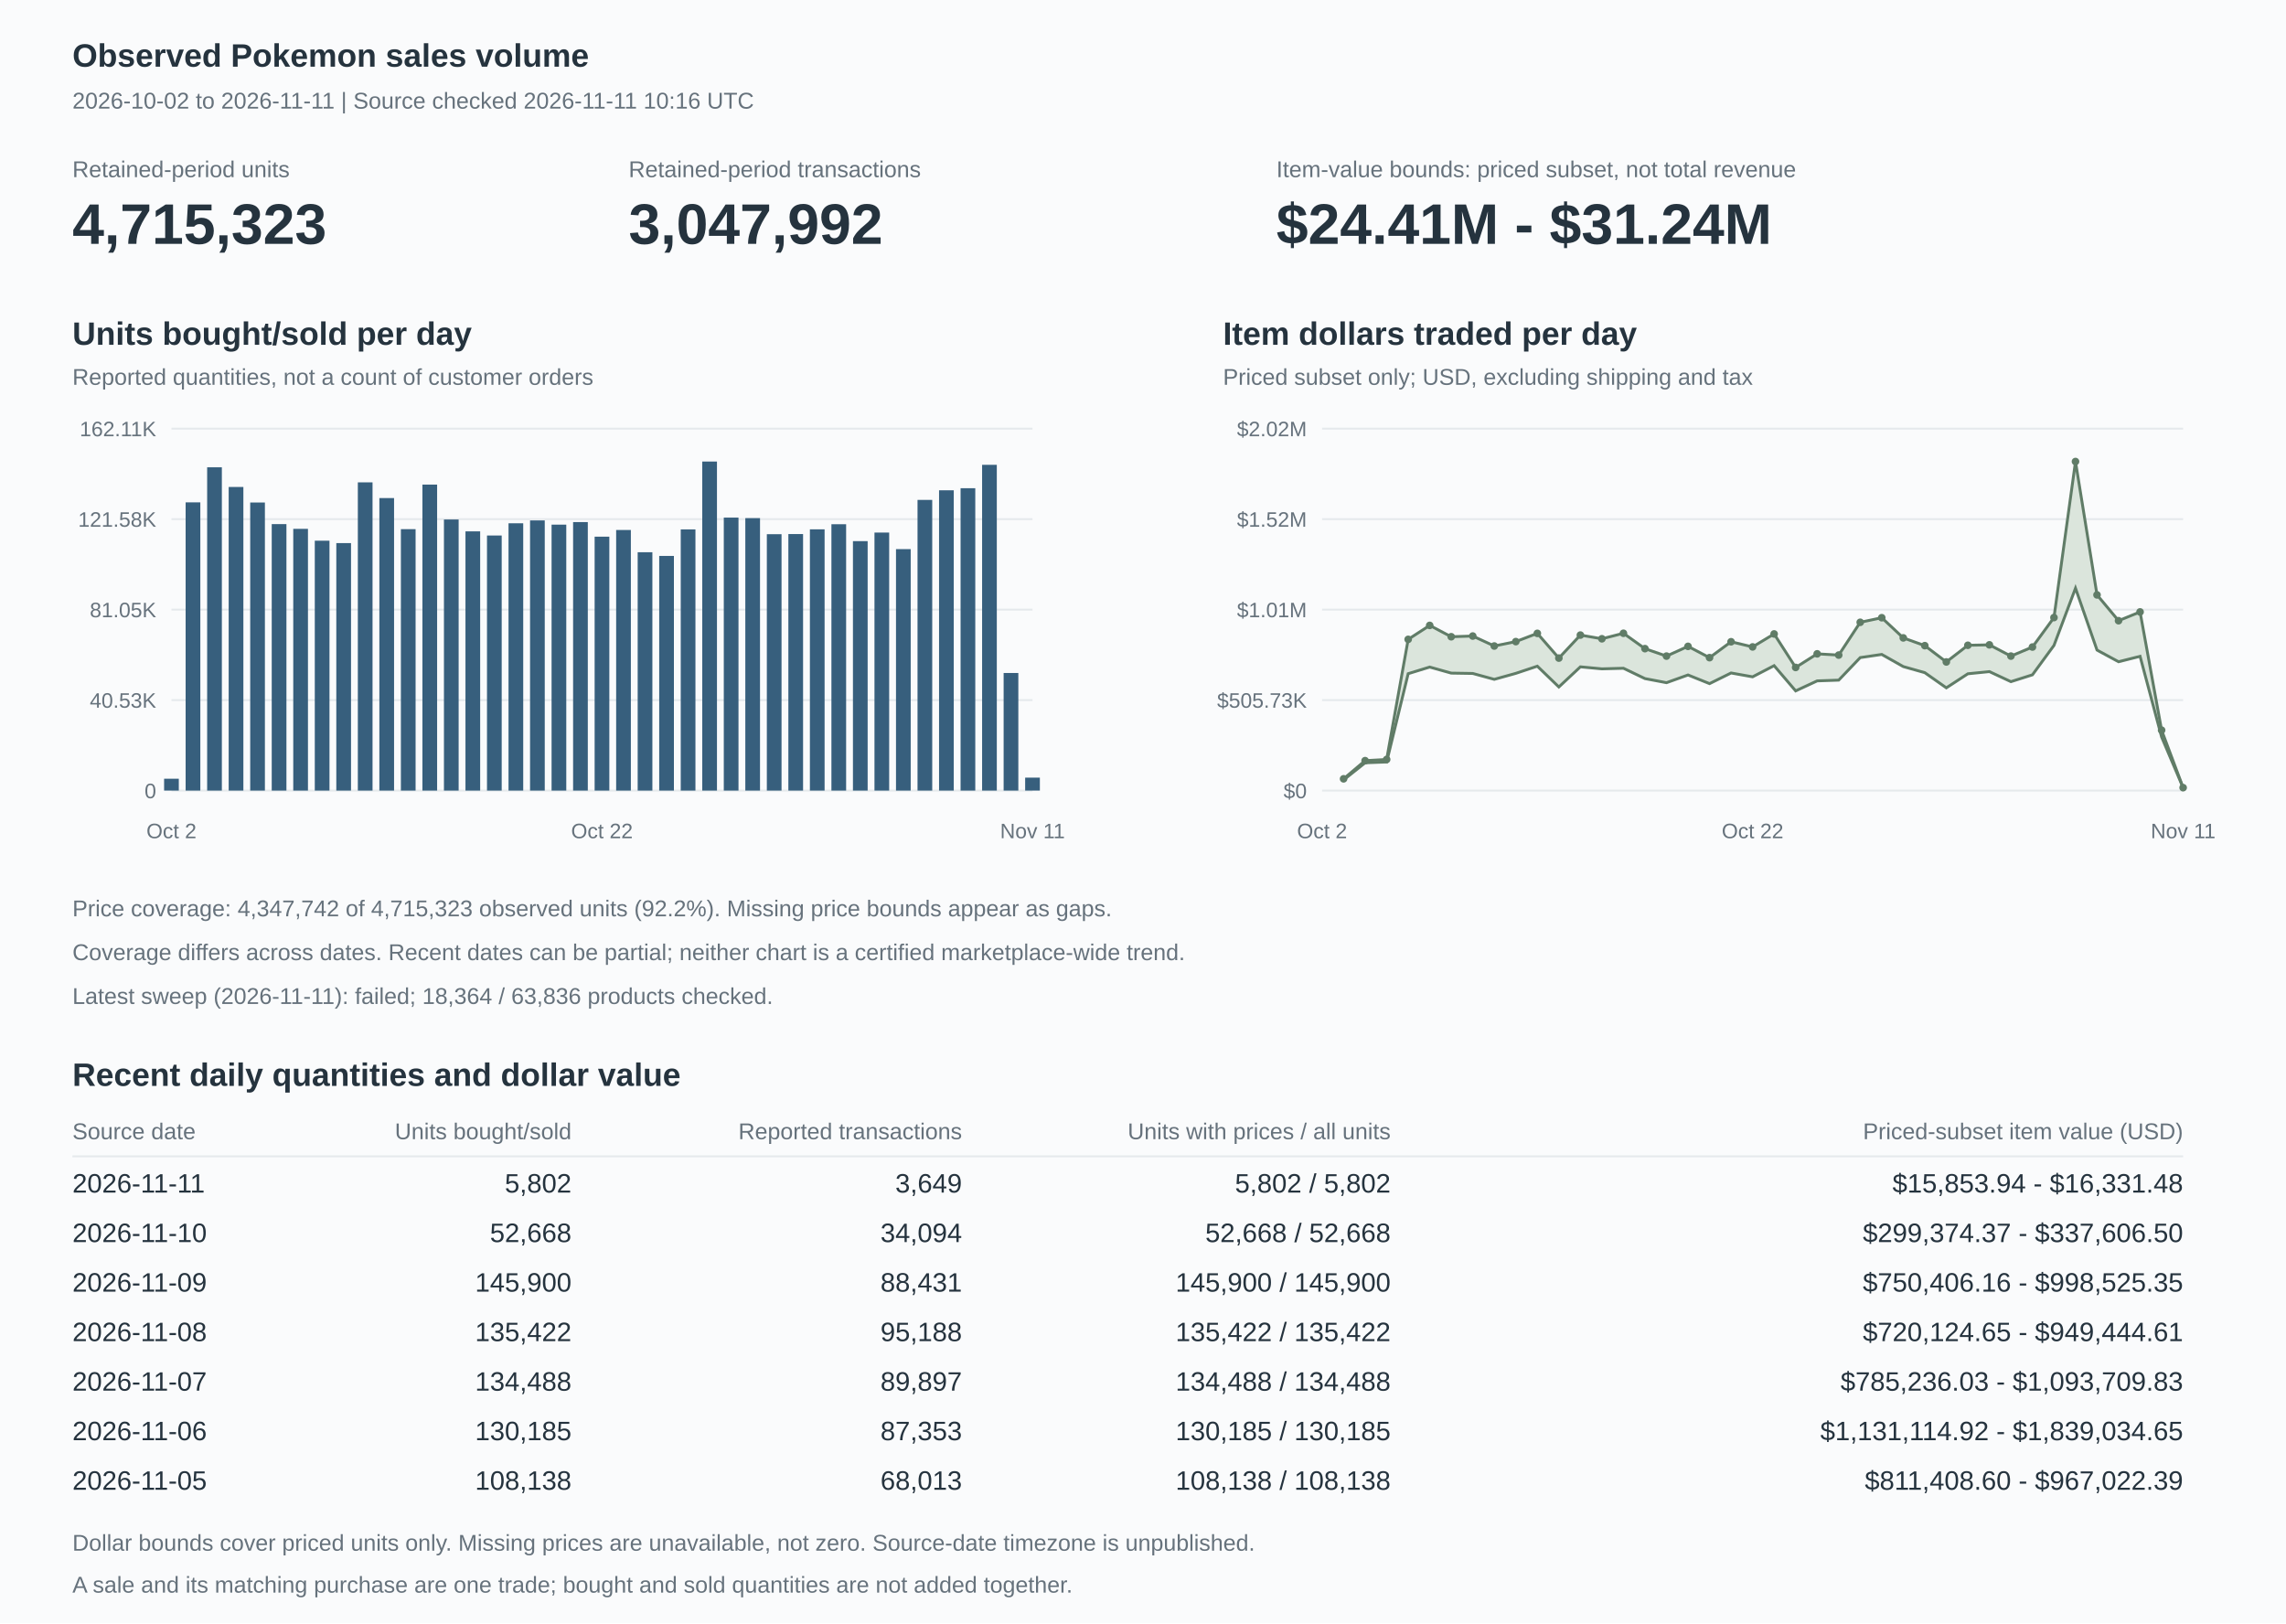
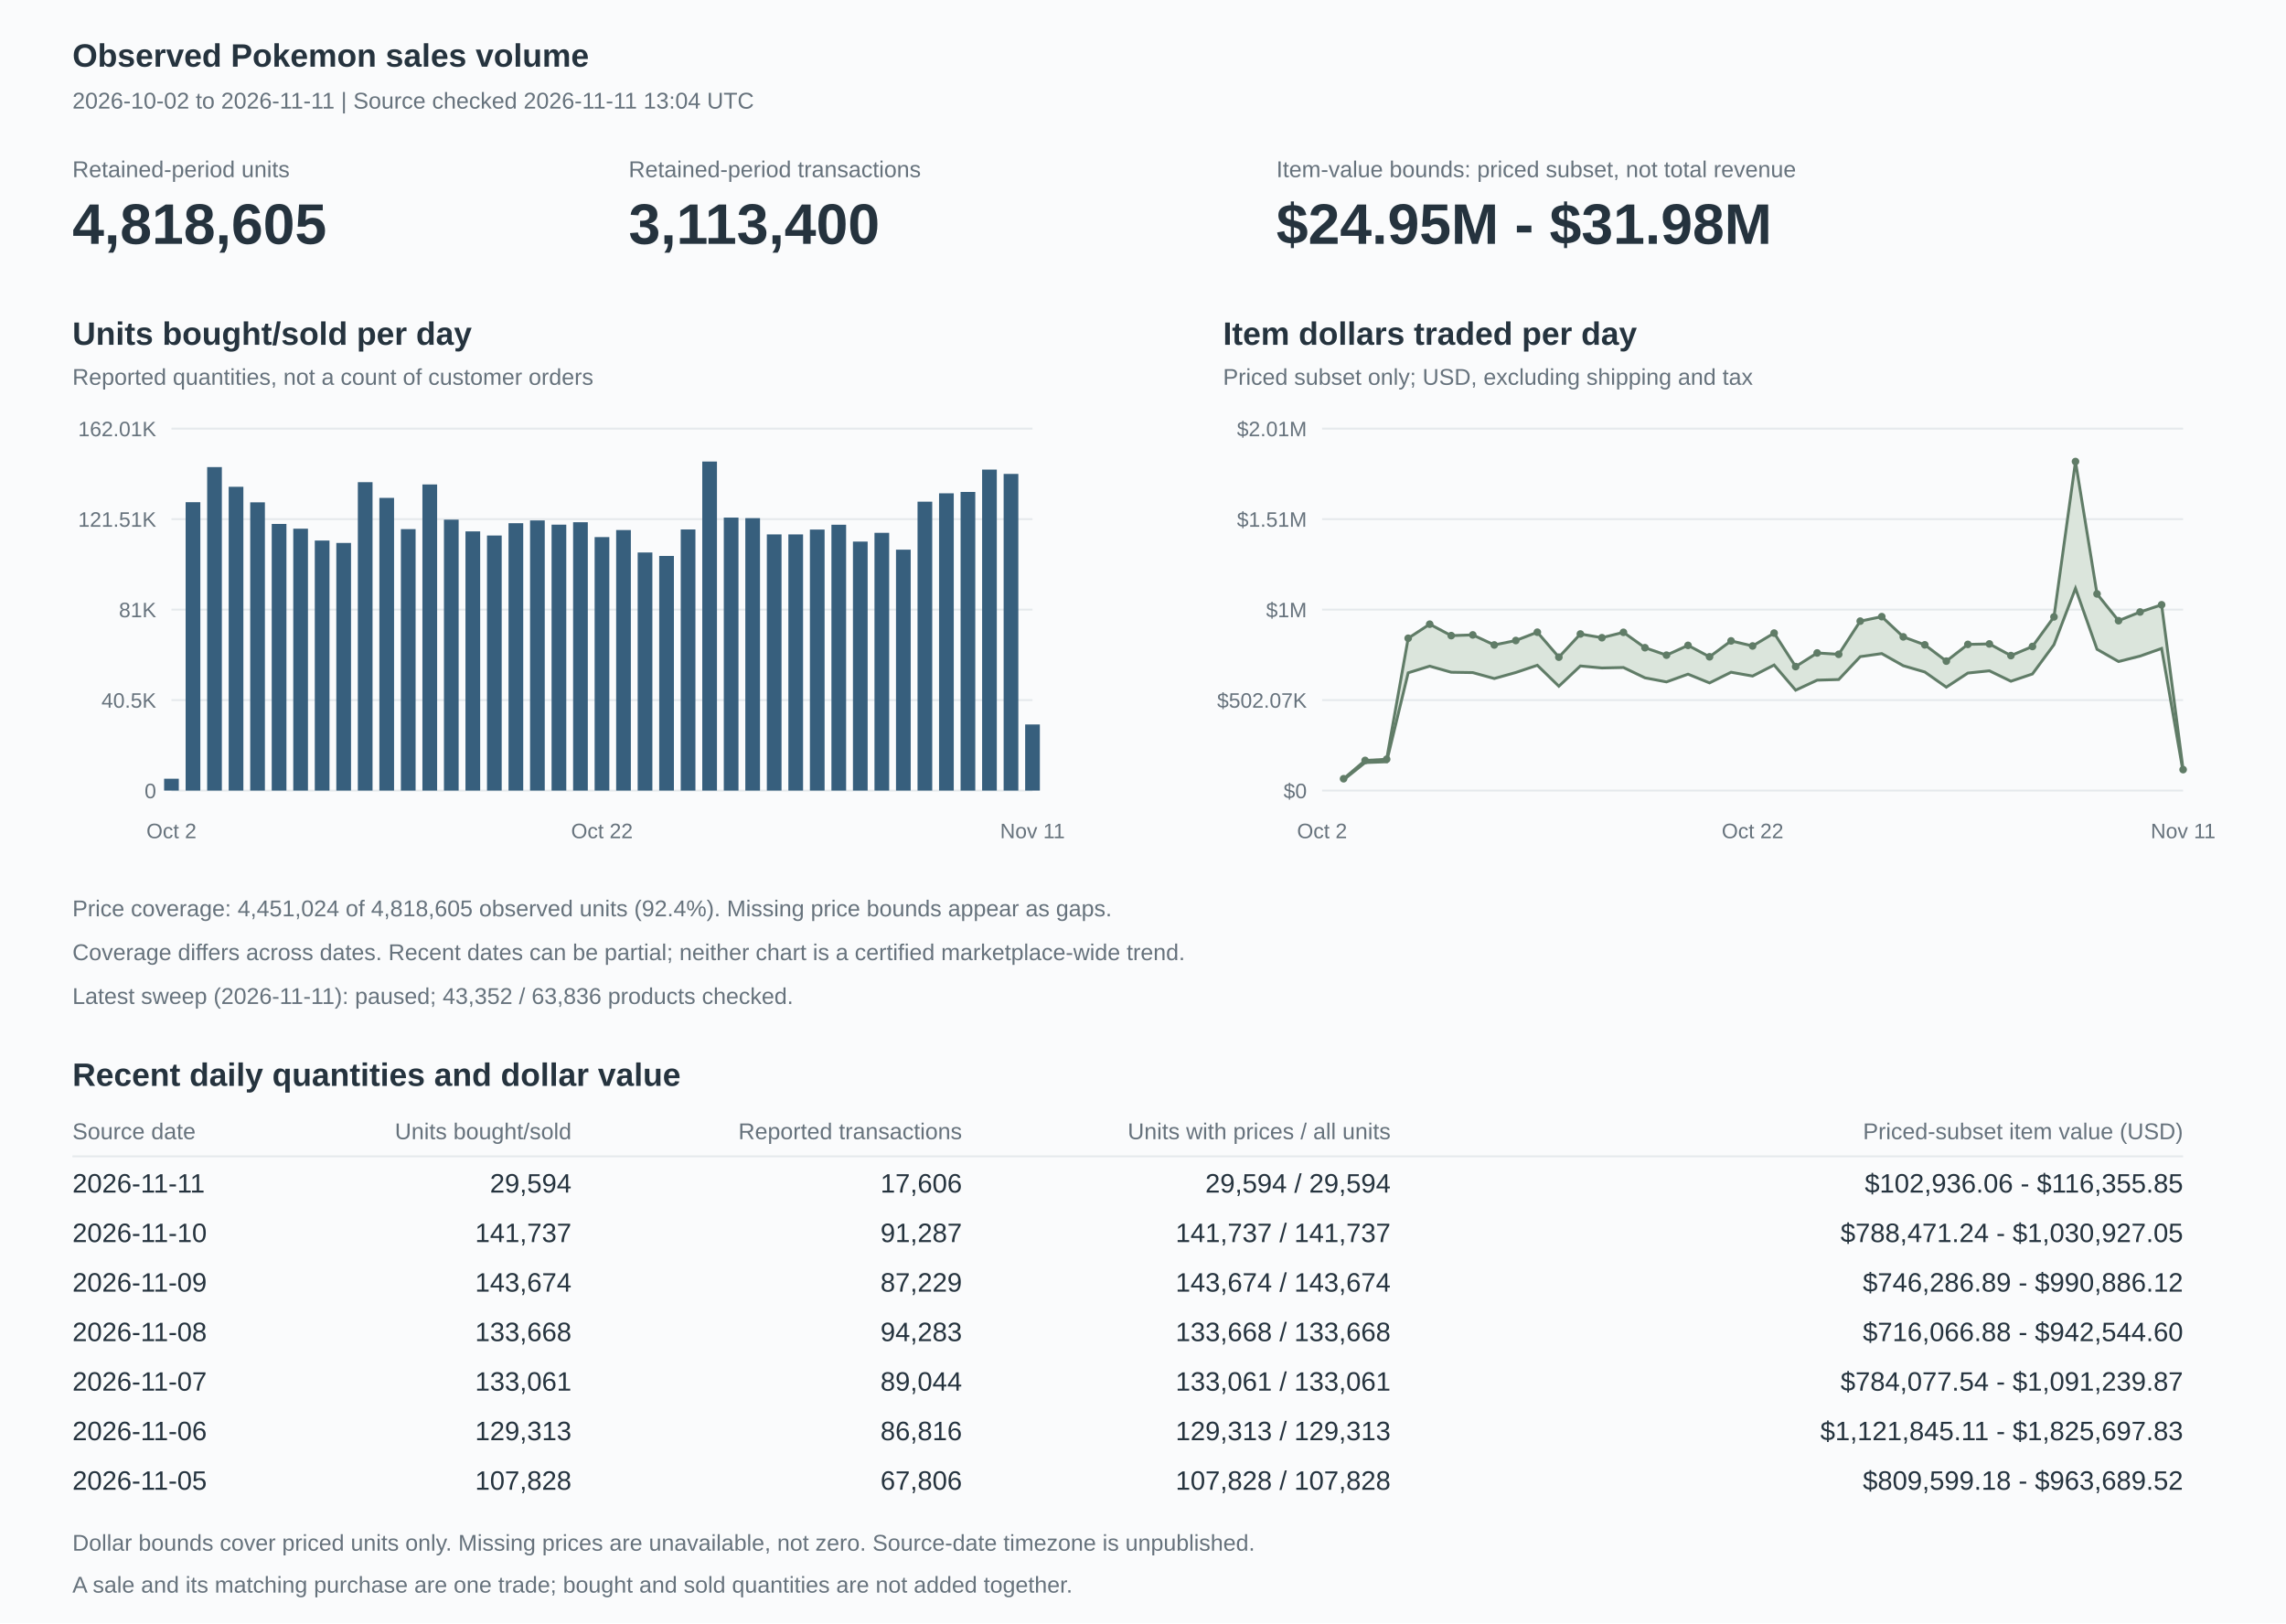
<svg xmlns="http://www.w3.org/2000/svg" width="1200" height="852" viewBox="0 0 1200 852" role="img" aria-labelledby="title description">
  <style>text{font-family:Arial,Helvetica,sans-serif;fill:#25333e;font-size:14px}.heading{font-size:17px;font-weight:600}.muted{fill:#66727c;font-size:12px}.axis{fill:#66727c;font-size:11px}.value{font-size:30px;font-weight:600}.grid{stroke:#e5e9ec;stroke-width:1}</style>
  <rect width="1200" height="852" fill="#fafbfc" />
  <text x="38" y="35" class="heading">Observed Pokemon sales volume</text>
-   <text x="38" y="57" class="muted">2026-10-02 to 2026-11-11 | Source checked 2026-11-11 10:16 UTC</text>
+   <text x="38" y="57" class="muted">2026-10-02 to 2026-11-11 | Source checked 2026-11-11 13:04 UTC</text>
  <text x="38" y="93" class="muted">Retained-period units</text>
-   <text x="38" y="128" class="value">4,715,323</text>
+   <text x="38" y="128" class="value">4,818,605</text>
  <text x="330" y="93" class="muted">Retained-period transactions</text>
-   <text x="330" y="128" class="value">3,047,992</text>
+   <text x="330" y="128" class="value">3,113,400</text>
  <text x="670" y="93" class="muted">Item-value bounds: priced subset, not total revenue</text>
-   <text x="670" y="128" class="value">$24.41M - $31.24M</text>
+   <text x="670" y="128" class="value">$24.95M - $31.98M</text>
  <text x="38" y="181" class="heading">Units bought/sold per day</text>
  <text x="38" y="202" class="muted">Reported quantities, not a count of customer orders</text>
  <path d="M90,415h452" class="grid" />
  <text x="82" y="419" text-anchor="end" class="axis">0</text>
  <path d="M90,367.5h452" class="grid" />
-   <text x="82" y="371.5" text-anchor="end" class="axis">40.53K</text>
+   <text x="82" y="371.5" text-anchor="end" class="axis">40.5K</text>
  <path d="M90,320h452" class="grid" />
-   <text x="82" y="324" text-anchor="end" class="axis">81.05K</text>
+   <text x="82" y="324" text-anchor="end" class="axis">81K</text>
  <path d="M90,272.5h452" class="grid" />
-   <text x="82" y="276.5" text-anchor="end" class="axis">121.58K</text>
+   <text x="82" y="276.5" text-anchor="end" class="axis">121.51K</text>
  <path d="M90,225h452" class="grid" />
-   <text x="82" y="229" text-anchor="end" class="axis">162.11K</text>
-   <rect x="86.141" y="408.774" width="7.717" height="6.226" fill="#375f7d" />
-   <rect x="97.441" y="263.705" width="7.717" height="151.295" fill="#375f7d" />
-   <rect x="108.741" y="245.291" width="7.717" height="169.709" fill="#375f7d" />
-   <rect x="120.041" y="255.626" width="7.717" height="159.374" fill="#375f7d" />
-   <rect x="131.341" y="263.781" width="7.717" height="151.219" fill="#375f7d" />
-   <rect x="142.641" y="275.117" width="7.717" height="139.883" fill="#375f7d" />
-   <rect x="153.941" y="277.606" width="7.717" height="137.394" fill="#375f7d" />
-   <rect x="165.241" y="283.824" width="7.717" height="131.176" fill="#375f7d" />
-   <rect x="176.541" y="285.086" width="7.717" height="129.914" fill="#375f7d" />
-   <rect x="187.841" y="253.203" width="7.717" height="161.797" fill="#375f7d" />
-   <rect x="199.141" y="261.45" width="7.717" height="153.55" fill="#375f7d" />
-   <rect x="210.441" y="277.77" width="7.717" height="137.23" fill="#375f7d" />
-   <rect x="221.741" y="254.371" width="7.717" height="160.629" fill="#375f7d" />
-   <rect x="233.041" y="272.697" width="7.717" height="142.303" fill="#375f7d" />
-   <rect x="244.341" y="278.925" width="7.717" height="136.075" fill="#375f7d" />
-   <rect x="255.641" y="281.102" width="7.717" height="133.898" fill="#375f7d" />
-   <rect x="266.941" y="274.684" width="7.717" height="140.316" fill="#375f7d" />
-   <rect x="278.241" y="273.184" width="7.717" height="141.816" fill="#375f7d" />
-   <rect x="289.541" y="275.399" width="7.717" height="139.601" fill="#375f7d" />
-   <rect x="300.841" y="274.053" width="7.717" height="140.947" fill="#375f7d" />
-   <rect x="312.141" y="281.714" width="7.717" height="133.286" fill="#375f7d" />
-   <rect x="323.441" y="278.205" width="7.717" height="136.795" fill="#375f7d" />
-   <rect x="334.741" y="289.88" width="7.717" height="125.12" fill="#375f7d" />
-   <rect x="346.041" y="291.82" width="7.717" height="123.18" fill="#375f7d" />
-   <rect x="357.341" y="277.901" width="7.717" height="137.099" fill="#375f7d" />
+   <text x="82" y="229" text-anchor="end" class="axis">162.01K</text>
+   <rect x="86.141" y="408.77" width="7.717" height="6.23" fill="#375f7d" />
+   <rect x="97.441" y="263.613" width="7.717" height="151.387" fill="#375f7d" />
+   <rect x="108.741" y="245.187" width="7.717" height="169.813" fill="#375f7d" />
+   <rect x="120.041" y="255.529" width="7.717" height="159.471" fill="#375f7d" />
+   <rect x="131.341" y="263.689" width="7.717" height="151.311" fill="#375f7d" />
+   <rect x="142.641" y="275.031" width="7.717" height="139.969" fill="#375f7d" />
+   <rect x="153.941" y="277.522" width="7.717" height="137.478" fill="#375f7d" />
+   <rect x="165.241" y="283.744" width="7.717" height="131.256" fill="#375f7d" />
+   <rect x="176.541" y="285.007" width="7.717" height="129.993" fill="#375f7d" />
+   <rect x="187.841" y="253.105" width="7.717" height="161.895" fill="#375f7d" />
+   <rect x="199.141" y="261.356" width="7.717" height="153.644" fill="#375f7d" />
+   <rect x="210.441" y="277.753" width="7.717" height="137.247" fill="#375f7d" />
+   <rect x="221.741" y="254.302" width="7.717" height="160.698" fill="#375f7d" />
+   <rect x="233.041" y="272.773" width="7.717" height="142.227" fill="#375f7d" />
+   <rect x="244.341" y="278.94" width="7.717" height="136.06" fill="#375f7d" />
+   <rect x="255.641" y="281.11" width="7.717" height="133.89" fill="#375f7d" />
+   <rect x="266.941" y="274.641" width="7.717" height="140.359" fill="#375f7d" />
+   <rect x="278.241" y="273.183" width="7.717" height="141.817" fill="#375f7d" />
+   <rect x="289.541" y="275.41" width="7.717" height="139.59" fill="#375f7d" />
+   <rect x="300.841" y="274.129" width="7.717" height="140.871" fill="#375f7d" />
+   <rect x="312.141" y="281.936" width="7.717" height="133.064" fill="#375f7d" />
+   <rect x="323.441" y="278.239" width="7.717" height="136.761" fill="#375f7d" />
+   <rect x="334.741" y="290.013" width="7.717" height="124.987" fill="#375f7d" />
+   <rect x="346.041" y="291.827" width="7.717" height="123.173" fill="#375f7d" />
+   <rect x="357.341" y="277.931" width="7.717" height="137.069" fill="#375f7d" />
  <rect x="368.641" y="242.273" width="7.717" height="172.727" fill="#375f7d" />
  <rect x="379.941" y="271.699" width="7.717" height="143.301" fill="#375f7d" />
-   <rect x="391.241" y="271.974" width="7.717" height="143.026" fill="#375f7d" />
-   <rect x="402.541" y="280.414" width="7.717" height="134.586" fill="#375f7d" />
-   <rect x="413.841" y="280.338" width="7.717" height="134.662" fill="#375f7d" />
-   <rect x="425.141" y="277.859" width="7.717" height="137.141" fill="#375f7d" />
-   <rect x="436.441" y="275.18" width="7.717" height="139.82" fill="#375f7d" />
-   <rect x="447.741" y="284.056" width="7.717" height="130.944" fill="#375f7d" />
-   <rect x="459.041" y="279.555" width="7.717" height="135.445" fill="#375f7d" />
-   <rect x="470.341" y="288.254" width="7.717" height="126.746" fill="#375f7d" />
-   <rect x="481.641" y="262.414" width="7.717" height="152.586" fill="#375f7d" />
-   <rect x="492.941" y="257.37" width="7.717" height="157.63" fill="#375f7d" />
-   <rect x="504.241" y="256.275" width="7.717" height="158.725" fill="#375f7d" />
-   <rect x="515.541" y="243.995" width="7.717" height="171.005" fill="#375f7d" />
-   <rect x="526.841" y="353.269" width="7.717" height="61.731" fill="#375f7d" />
-   <rect x="538.141" y="408.2" width="7.717" height="6.8" fill="#375f7d" />
+   <rect x="391.241" y="271.984" width="7.717" height="143.016" fill="#375f7d" />
+   <rect x="402.541" y="280.52" width="7.717" height="134.48" fill="#375f7d" />
+   <rect x="413.841" y="280.526" width="7.717" height="134.474" fill="#375f7d" />
+   <rect x="425.141" y="277.985" width="7.717" height="137.015" fill="#375f7d" />
+   <rect x="436.441" y="275.452" width="7.717" height="139.548" fill="#375f7d" />
+   <rect x="447.741" y="284.289" width="7.717" height="130.711" fill="#375f7d" />
+   <rect x="459.041" y="279.691" width="7.717" height="135.309" fill="#375f7d" />
+   <rect x="470.341" y="288.54" width="7.717" height="126.46" fill="#375f7d" />
+   <rect x="481.641" y="263.343" width="7.717" height="151.657" fill="#375f7d" />
+   <rect x="492.941" y="258.947" width="7.717" height="156.053" fill="#375f7d" />
+   <rect x="504.241" y="258.236" width="7.717" height="156.764" fill="#375f7d" />
+   <rect x="515.541" y="246.501" width="7.717" height="168.499" fill="#375f7d" />
+   <rect x="526.841" y="248.772" width="7.717" height="166.228" fill="#375f7d" />
+   <rect x="538.141" y="380.292" width="7.717" height="34.708" fill="#375f7d" />
  <text x="90" y="440" text-anchor="middle" class="axis">Oct 2</text>
  <text x="316" y="440" text-anchor="middle" class="axis">Oct 22</text>
  <text x="542" y="440" text-anchor="middle" class="axis">Nov 11</text>
  <text x="642" y="181" class="heading">Item dollars traded per day</text>
  <text x="642" y="202" class="muted">Priced subset only; USD, excluding shipping and tax</text>
  <path d="M694,415h452" class="grid" />
  <text x="686" y="419" text-anchor="end" class="axis">$0</text>
  <path d="M694,367.5h452" class="grid" />
-   <text x="686" y="371.5" text-anchor="end" class="axis">$505.73K</text>
+   <text x="686" y="371.5" text-anchor="end" class="axis">$502.07K</text>
  <path d="M694,320h452" class="grid" />
-   <text x="686" y="324" text-anchor="end" class="axis">$1.01M</text>
+   <text x="686" y="324" text-anchor="end" class="axis">$1M</text>
  <path d="M694,272.5h452" class="grid" />
-   <text x="686" y="276.5" text-anchor="end" class="axis">$1.52M</text>
+   <text x="686" y="276.5" text-anchor="end" class="axis">$1.51M</text>
  <path d="M694,225h452" class="grid" />
-   <text x="686" y="229" text-anchor="end" class="axis">$2.02M</text>
-   <polygon points="705.3,408.821 716.6,399.291 727.9,398.665 739.2,335.621 750.5,328.291 761.8,334.245 773.1,333.875 784.4,339.107 795.7,336.8 807,332.468 818.3,345.451 829.6,333.373 840.9,335.315 852.2,332.423 863.5,340.492 874.8,344.403 886.1,339.291 897.4,345.224 908.7,336.876 920,339.582 931.3,332.776 942.6,350.358 953.9,343.218 965.2,343.867 976.5,326.664 987.8,324.26 999.1,334.845 1010.4,338.919 1021.7,347.47 1033,338.728 1044.3,338.495 1055.6,344.4 1066.9,339.648 1078.2,324.175 1089.5,242.273 1100.8,312.276 1112.1,325.826 1123.4,321.216 1134.7,383.291 1146,413.466 1146,413.511 1134.7,386.882 1123.4,344.52 1112.1,347.364 1100.8,341.248 1089.5,308.763 1078.2,338.79 1066.9,354.229 1055.6,357.817 1044.3,352.542 1033,353.683 1021.7,361.06 1010.4,353.101 999.1,349.901 987.8,343.528 976.5,345.183 965.2,357.02 953.9,357.415 942.6,362.663 931.3,349.422 920,355.28 908.7,353.261 897.4,358.851 886.1,354.308 874.8,358.357 863.5,356.208 852.2,350.785 840.9,351.096 829.6,350.037 818.3,360.611 807,349.695 795.7,353.461 784.4,356.602 773.1,353.514 761.8,353.335 750.5,350.152 739.2,353.629 727.9,399.987 716.6,400.409 705.3,409.395" fill="#dbe5dc" />
-   <polyline points="705.3,409.395 716.6,400.409 727.9,399.987 739.2,353.629 750.5,350.152 761.8,353.335 773.1,353.514 784.4,356.602 795.7,353.461 807,349.695 818.3,360.611 829.6,350.037 840.9,351.096 852.2,350.785 863.5,356.208 874.8,358.357 886.1,354.308 897.4,358.851 908.7,353.261 920,355.28 931.3,349.422 942.6,362.663 953.9,357.415 965.2,357.02 976.5,345.183 987.8,343.528 999.1,349.901 1010.4,353.101 1021.7,361.06 1033,353.683 1044.3,352.542 1055.6,357.817 1066.9,354.229 1078.2,338.79 1089.5,308.763 1100.8,341.248 1112.1,347.364 1123.4,344.52 1134.7,386.882 1146,413.511" fill="none" stroke="#607c67" stroke-width="1.5" />
-   <polyline points="705.3,408.821 716.6,399.291 727.9,398.665 739.2,335.621 750.5,328.291 761.8,334.245 773.1,333.875 784.4,339.107 795.7,336.8 807,332.468 818.3,345.451 829.6,333.373 840.9,335.315 852.2,332.423 863.5,340.492 874.8,344.403 886.1,339.291 897.4,345.224 908.7,336.876 920,339.582 931.3,332.776 942.6,350.358 953.9,343.218 965.2,343.867 976.5,326.664 987.8,324.26 999.1,334.845 1010.4,338.919 1021.7,347.47 1033,338.728 1044.3,338.495 1055.6,344.4 1066.9,339.648 1078.2,324.175 1089.5,242.273 1100.8,312.276 1112.1,325.826 1123.4,321.216 1134.7,383.291 1146,413.466" fill="none" stroke="#607c67" stroke-width="1.5" />
-   <circle cx="705.3" cy="408.821" r="2" fill="#607c67" />
-   <circle cx="716.6" cy="399.291" r="2" fill="#607c67" />
-   <circle cx="727.9" cy="398.665" r="2" fill="#607c67" />
-   <circle cx="739.2" cy="335.621" r="2" fill="#607c67" />
-   <circle cx="750.5" cy="328.291" r="2" fill="#607c67" />
-   <circle cx="761.8" cy="334.245" r="2" fill="#607c67" />
-   <circle cx="773.1" cy="333.875" r="2" fill="#607c67" />
-   <circle cx="784.4" cy="339.107" r="2" fill="#607c67" />
-   <circle cx="795.7" cy="336.8" r="2" fill="#607c67" />
-   <circle cx="807" cy="332.468" r="2" fill="#607c67" />
-   <circle cx="818.3" cy="345.451" r="2" fill="#607c67" />
-   <circle cx="829.6" cy="333.373" r="2" fill="#607c67" />
-   <circle cx="840.9" cy="335.315" r="2" fill="#607c67" />
-   <circle cx="852.2" cy="332.423" r="2" fill="#607c67" />
-   <circle cx="863.5" cy="340.492" r="2" fill="#607c67" />
-   <circle cx="874.8" cy="344.403" r="2" fill="#607c67" />
-   <circle cx="886.1" cy="339.291" r="2" fill="#607c67" />
-   <circle cx="897.4" cy="345.224" r="2" fill="#607c67" />
-   <circle cx="908.7" cy="336.876" r="2" fill="#607c67" />
-   <circle cx="920" cy="339.582" r="2" fill="#607c67" />
-   <circle cx="931.3" cy="332.776" r="2" fill="#607c67" />
-   <circle cx="942.6" cy="350.358" r="2" fill="#607c67" />
-   <circle cx="953.9" cy="343.218" r="2" fill="#607c67" />
-   <circle cx="965.2" cy="343.867" r="2" fill="#607c67" />
-   <circle cx="976.5" cy="326.664" r="2" fill="#607c67" />
-   <circle cx="987.8" cy="324.26" r="2" fill="#607c67" />
-   <circle cx="999.1" cy="334.845" r="2" fill="#607c67" />
-   <circle cx="1010.4" cy="338.919" r="2" fill="#607c67" />
-   <circle cx="1021.7" cy="347.47" r="2" fill="#607c67" />
-   <circle cx="1033" cy="338.728" r="2" fill="#607c67" />
-   <circle cx="1044.3" cy="338.495" r="2" fill="#607c67" />
-   <circle cx="1055.6" cy="344.4" r="2" fill="#607c67" />
-   <circle cx="1066.9" cy="339.648" r="2" fill="#607c67" />
-   <circle cx="1078.2" cy="324.175" r="2" fill="#607c67" />
+   <text x="686" y="229" text-anchor="end" class="axis">$2.01M</text>
+   <polygon points="705.3,408.776 716.6,399.177 727.9,398.545 739.2,335.041 750.5,327.658 761.8,333.656 773.1,333.283 784.4,338.553 795.7,336.229 807,331.865 818.3,344.966 829.6,332.8 840.9,334.753 852.2,331.927 863.5,339.995 874.8,343.907 886.1,338.77 897.4,344.775 908.7,336.425 920,339.088 931.3,332.332 942.6,349.907 953.9,342.752 965.2,343.461 976.5,326.056 987.8,323.698 999.1,334.305 1010.4,338.494 1021.7,347.042 1033,338.26 1044.3,338.01 1055.6,344.144 1066.9,339.356 1078.2,323.826 1089.5,242.273 1100.8,311.759 1112.1,325.827 1123.4,321.253 1134.7,317.465 1146,403.992 1146,405.261 1134.7,340.404 1123.4,344.395 1112.1,347.254 1100.8,340.819 1089.5,308.863 1078.2,338.405 1066.9,353.785 1055.6,357.597 1044.3,352.123 1033,353.305 1021.7,360.707 1010.4,352.747 999.1,349.455 987.8,343.082 976.5,344.693 965.2,356.699 953.9,357.033 942.6,362.293 931.3,349.081 920,354.88 908.7,352.875 897.4,358.479 886.1,353.885 874.8,357.95 863.5,355.808 852.2,350.388 840.9,350.641 829.6,349.576 818.3,360.223 807,349.218 795.7,353.012 784.4,356.176 773.1,353.065 761.8,352.884 750.5,349.678 739.2,353.18 727.9,399.878 716.6,400.302 705.3,409.354" fill="#dbe5dc" />
+   <polyline points="705.3,409.354 716.6,400.302 727.9,399.878 739.2,353.18 750.5,349.678 761.8,352.884 773.1,353.065 784.4,356.176 795.7,353.012 807,349.218 818.3,360.223 829.6,349.576 840.9,350.641 852.2,350.388 863.5,355.808 874.8,357.95 886.1,353.885 897.4,358.479 908.7,352.875 920,354.88 931.3,349.081 942.6,362.293 953.9,357.033 965.2,356.699 976.5,344.693 987.8,343.082 999.1,349.455 1010.4,352.747 1021.7,360.707 1033,353.305 1044.3,352.123 1055.6,357.597 1066.9,353.785 1078.2,338.405 1089.5,308.863 1100.8,340.819 1112.1,347.254 1123.4,344.395 1134.7,340.404 1146,405.261" fill="none" stroke="#607c67" stroke-width="1.5" />
+   <polyline points="705.3,408.776 716.6,399.177 727.9,398.545 739.2,335.041 750.5,327.658 761.8,333.656 773.1,333.283 784.4,338.553 795.7,336.229 807,331.865 818.3,344.966 829.6,332.8 840.9,334.753 852.2,331.927 863.5,339.995 874.8,343.907 886.1,338.77 897.4,344.775 908.7,336.425 920,339.088 931.3,332.332 942.6,349.907 953.9,342.752 965.2,343.461 976.5,326.056 987.8,323.698 999.1,334.305 1010.4,338.494 1021.7,347.042 1033,338.26 1044.3,338.01 1055.6,344.144 1066.9,339.356 1078.2,323.826 1089.5,242.273 1100.8,311.759 1112.1,325.827 1123.4,321.253 1134.7,317.465 1146,403.992" fill="none" stroke="#607c67" stroke-width="1.5" />
+   <circle cx="705.3" cy="408.776" r="2" fill="#607c67" />
+   <circle cx="716.6" cy="399.177" r="2" fill="#607c67" />
+   <circle cx="727.9" cy="398.545" r="2" fill="#607c67" />
+   <circle cx="739.2" cy="335.041" r="2" fill="#607c67" />
+   <circle cx="750.5" cy="327.658" r="2" fill="#607c67" />
+   <circle cx="761.8" cy="333.656" r="2" fill="#607c67" />
+   <circle cx="773.1" cy="333.283" r="2" fill="#607c67" />
+   <circle cx="784.4" cy="338.553" r="2" fill="#607c67" />
+   <circle cx="795.7" cy="336.229" r="2" fill="#607c67" />
+   <circle cx="807" cy="331.865" r="2" fill="#607c67" />
+   <circle cx="818.3" cy="344.966" r="2" fill="#607c67" />
+   <circle cx="829.6" cy="332.8" r="2" fill="#607c67" />
+   <circle cx="840.9" cy="334.753" r="2" fill="#607c67" />
+   <circle cx="852.2" cy="331.927" r="2" fill="#607c67" />
+   <circle cx="863.5" cy="339.995" r="2" fill="#607c67" />
+   <circle cx="874.8" cy="343.907" r="2" fill="#607c67" />
+   <circle cx="886.1" cy="338.77" r="2" fill="#607c67" />
+   <circle cx="897.4" cy="344.775" r="2" fill="#607c67" />
+   <circle cx="908.7" cy="336.425" r="2" fill="#607c67" />
+   <circle cx="920" cy="339.088" r="2" fill="#607c67" />
+   <circle cx="931.3" cy="332.332" r="2" fill="#607c67" />
+   <circle cx="942.6" cy="349.907" r="2" fill="#607c67" />
+   <circle cx="953.9" cy="342.752" r="2" fill="#607c67" />
+   <circle cx="965.2" cy="343.461" r="2" fill="#607c67" />
+   <circle cx="976.5" cy="326.056" r="2" fill="#607c67" />
+   <circle cx="987.8" cy="323.698" r="2" fill="#607c67" />
+   <circle cx="999.1" cy="334.305" r="2" fill="#607c67" />
+   <circle cx="1010.4" cy="338.494" r="2" fill="#607c67" />
+   <circle cx="1021.7" cy="347.042" r="2" fill="#607c67" />
+   <circle cx="1033" cy="338.26" r="2" fill="#607c67" />
+   <circle cx="1044.3" cy="338.01" r="2" fill="#607c67" />
+   <circle cx="1055.6" cy="344.144" r="2" fill="#607c67" />
+   <circle cx="1066.9" cy="339.356" r="2" fill="#607c67" />
+   <circle cx="1078.2" cy="323.826" r="2" fill="#607c67" />
  <circle cx="1089.5" cy="242.273" r="2" fill="#607c67" />
-   <circle cx="1100.8" cy="312.276" r="2" fill="#607c67" />
-   <circle cx="1112.1" cy="325.826" r="2" fill="#607c67" />
-   <circle cx="1123.4" cy="321.216" r="2" fill="#607c67" />
-   <circle cx="1134.7" cy="383.291" r="2" fill="#607c67" />
-   <circle cx="1146" cy="413.466" r="2" fill="#607c67" />
+   <circle cx="1100.8" cy="311.759" r="2" fill="#607c67" />
+   <circle cx="1112.1" cy="325.827" r="2" fill="#607c67" />
+   <circle cx="1123.4" cy="321.253" r="2" fill="#607c67" />
+   <circle cx="1134.7" cy="317.465" r="2" fill="#607c67" />
+   <circle cx="1146" cy="403.992" r="2" fill="#607c67" />
  <text x="694" y="440" text-anchor="middle" class="axis">Oct 2</text>
  <text x="920" y="440" text-anchor="middle" class="axis">Oct 22</text>
  <text x="1146" y="440" text-anchor="middle" class="axis">Nov 11</text>
-   <text x="38" y="481" class="muted">Price coverage: 4,347,742 of 4,715,323 observed units (92.2%). Missing price bounds appear as gaps.</text>
+   <text x="38" y="481" class="muted">Price coverage: 4,451,024 of 4,818,605 observed units (92.4%). Missing price bounds appear as gaps.</text>
  <text x="38" y="504" class="muted">Coverage differs across dates. Recent dates can be partial; neither chart is a certified marketplace-wide trend.</text>
-   <text x="38" y="527" class="muted">Latest sweep (2026-11-11): failed; 18,364 / 63,836 products checked.</text>
+   <text x="38" y="527" class="muted">Latest sweep (2026-11-11): paused; 43,352 / 63,836 products checked.</text>
  <text x="38" y="570" class="heading">Recent daily quantities and dollar value</text>
  <text x="38" y="598" class="muted">Source date</text>
  <text x="300" y="598" text-anchor="end" class="muted">Units bought/sold</text>
  <text x="505" y="598" text-anchor="end" class="muted">Reported transactions</text>
  <text x="730" y="598" text-anchor="end" class="muted">Units with prices / all units</text>
  <text x="1146" y="598" text-anchor="end" class="muted">Priced-subset item value (USD)</text>
  <path d="M38,607h1108" class="grid" />
  <text x="38" y="626">2026-11-11</text>
-   <text x="300" y="626" text-anchor="end">5,802</text>
-   <text x="505" y="626" text-anchor="end">3,649</text>
-   <text x="730" y="626" text-anchor="end">5,802 / 5,802</text>
-   <text x="1146" y="626" text-anchor="end">$15,853.94 - $16,331.48</text>
+   <text x="300" y="626" text-anchor="end">29,594</text>
+   <text x="505" y="626" text-anchor="end">17,606</text>
+   <text x="730" y="626" text-anchor="end">29,594 / 29,594</text>
+   <text x="1146" y="626" text-anchor="end">$102,936.06 - $116,355.85</text>
  <text x="38" y="652">2026-11-10</text>
-   <text x="300" y="652" text-anchor="end">52,668</text>
-   <text x="505" y="652" text-anchor="end">34,094</text>
-   <text x="730" y="652" text-anchor="end">52,668 / 52,668</text>
-   <text x="1146" y="652" text-anchor="end">$299,374.37 - $337,606.50</text>
+   <text x="300" y="652" text-anchor="end">141,737</text>
+   <text x="505" y="652" text-anchor="end">91,287</text>
+   <text x="730" y="652" text-anchor="end">141,737 / 141,737</text>
+   <text x="1146" y="652" text-anchor="end">$788,471.24 - $1,030,927.05</text>
  <text x="38" y="678">2026-11-09</text>
-   <text x="300" y="678" text-anchor="end">145,900</text>
-   <text x="505" y="678" text-anchor="end">88,431</text>
-   <text x="730" y="678" text-anchor="end">145,900 / 145,900</text>
-   <text x="1146" y="678" text-anchor="end">$750,406.16 - $998,525.35</text>
+   <text x="300" y="678" text-anchor="end">143,674</text>
+   <text x="505" y="678" text-anchor="end">87,229</text>
+   <text x="730" y="678" text-anchor="end">143,674 / 143,674</text>
+   <text x="1146" y="678" text-anchor="end">$746,286.89 - $990,886.12</text>
  <text x="38" y="704">2026-11-08</text>
-   <text x="300" y="704" text-anchor="end">135,422</text>
-   <text x="505" y="704" text-anchor="end">95,188</text>
-   <text x="730" y="704" text-anchor="end">135,422 / 135,422</text>
-   <text x="1146" y="704" text-anchor="end">$720,124.65 - $949,444.61</text>
+   <text x="300" y="704" text-anchor="end">133,668</text>
+   <text x="505" y="704" text-anchor="end">94,283</text>
+   <text x="730" y="704" text-anchor="end">133,668 / 133,668</text>
+   <text x="1146" y="704" text-anchor="end">$716,066.88 - $942,544.60</text>
  <text x="38" y="730">2026-11-07</text>
-   <text x="300" y="730" text-anchor="end">134,488</text>
-   <text x="505" y="730" text-anchor="end">89,897</text>
-   <text x="730" y="730" text-anchor="end">134,488 / 134,488</text>
-   <text x="1146" y="730" text-anchor="end">$785,236.03 - $1,093,709.83</text>
+   <text x="300" y="730" text-anchor="end">133,061</text>
+   <text x="505" y="730" text-anchor="end">89,044</text>
+   <text x="730" y="730" text-anchor="end">133,061 / 133,061</text>
+   <text x="1146" y="730" text-anchor="end">$784,077.54 - $1,091,239.87</text>
  <text x="38" y="756">2026-11-06</text>
-   <text x="300" y="756" text-anchor="end">130,185</text>
-   <text x="505" y="756" text-anchor="end">87,353</text>
-   <text x="730" y="756" text-anchor="end">130,185 / 130,185</text>
-   <text x="1146" y="756" text-anchor="end">$1,131,114.92 - $1,839,034.65</text>
+   <text x="300" y="756" text-anchor="end">129,313</text>
+   <text x="505" y="756" text-anchor="end">86,816</text>
+   <text x="730" y="756" text-anchor="end">129,313 / 129,313</text>
+   <text x="1146" y="756" text-anchor="end">$1,121,845.11 - $1,825,697.83</text>
  <text x="38" y="782">2026-11-05</text>
-   <text x="300" y="782" text-anchor="end">108,138</text>
-   <text x="505" y="782" text-anchor="end">68,013</text>
-   <text x="730" y="782" text-anchor="end">108,138 / 108,138</text>
-   <text x="1146" y="782" text-anchor="end">$811,408.60 - $967,022.39</text>
+   <text x="300" y="782" text-anchor="end">107,828</text>
+   <text x="505" y="782" text-anchor="end">67,806</text>
+   <text x="730" y="782" text-anchor="end">107,828 / 107,828</text>
+   <text x="1146" y="782" text-anchor="end">$809,599.18 - $963,689.52</text>
  <text x="38" y="814" class="muted">Dollar bounds cover priced units only. Missing prices are unavailable, not zero. Source-date timezone is unpublished.</text>
  <text x="38" y="836" class="muted">A sale and its matching purchase are one trade; bought and sold quantities are not added together.</text>
</svg>
